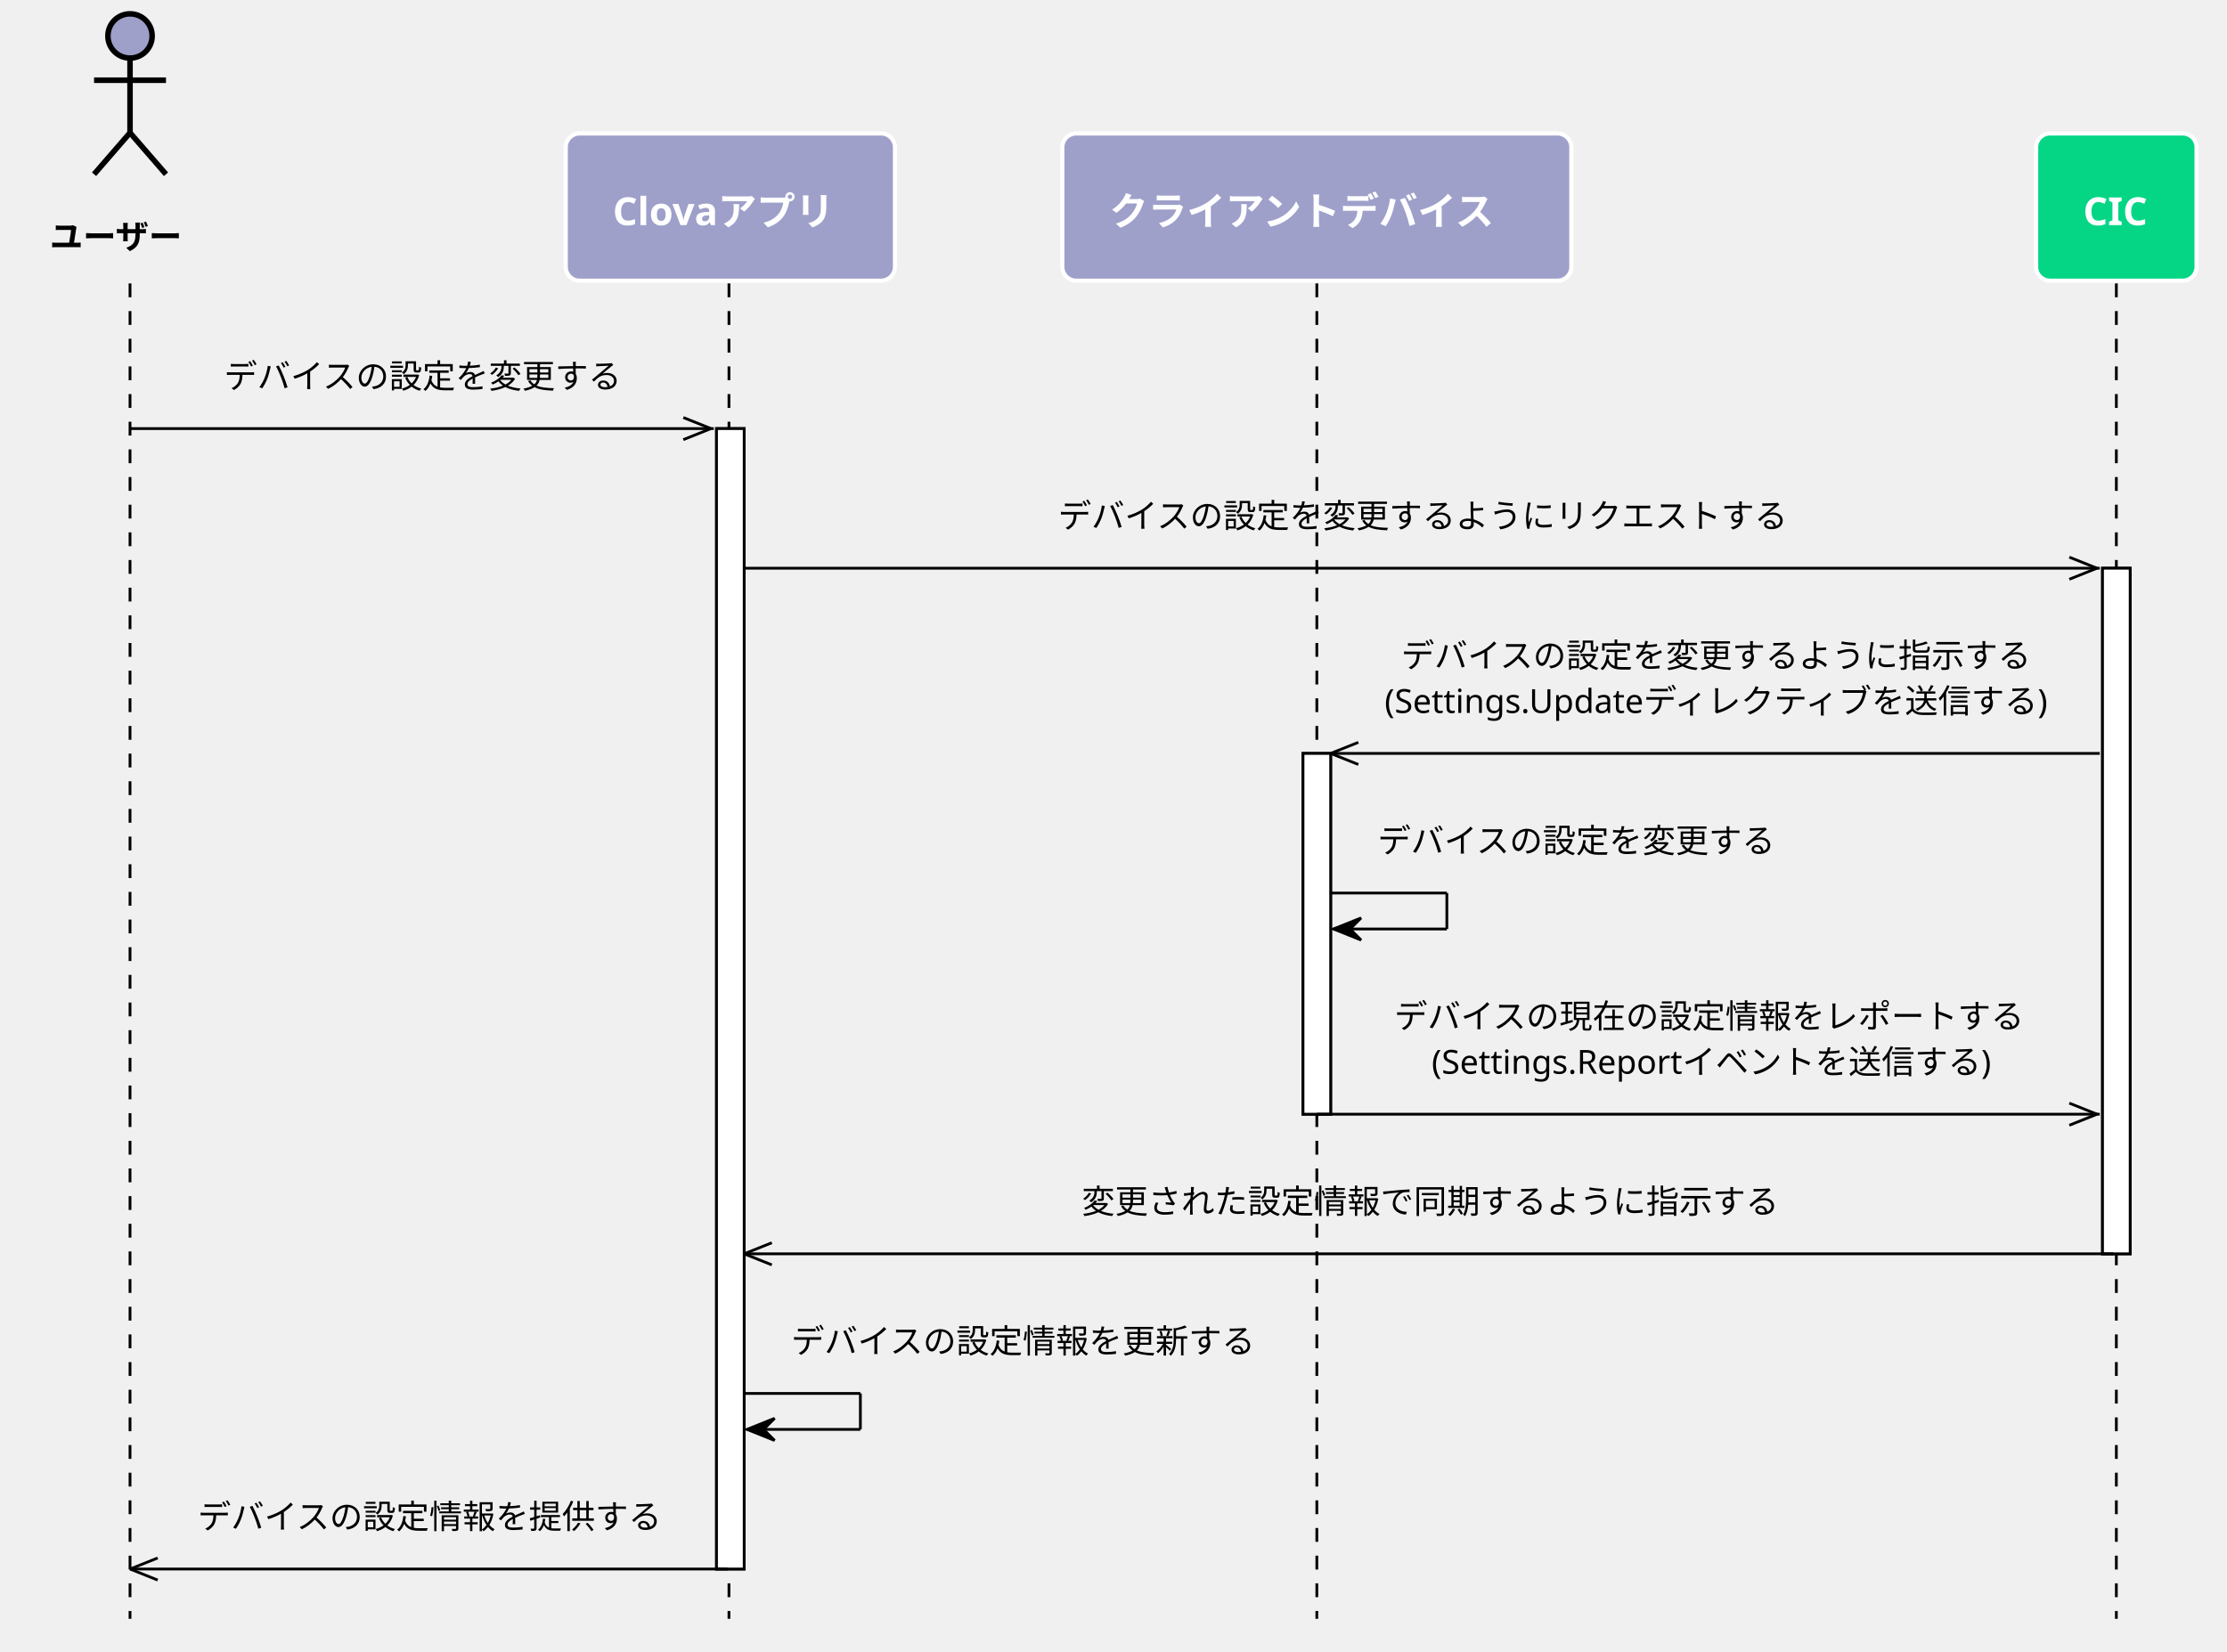
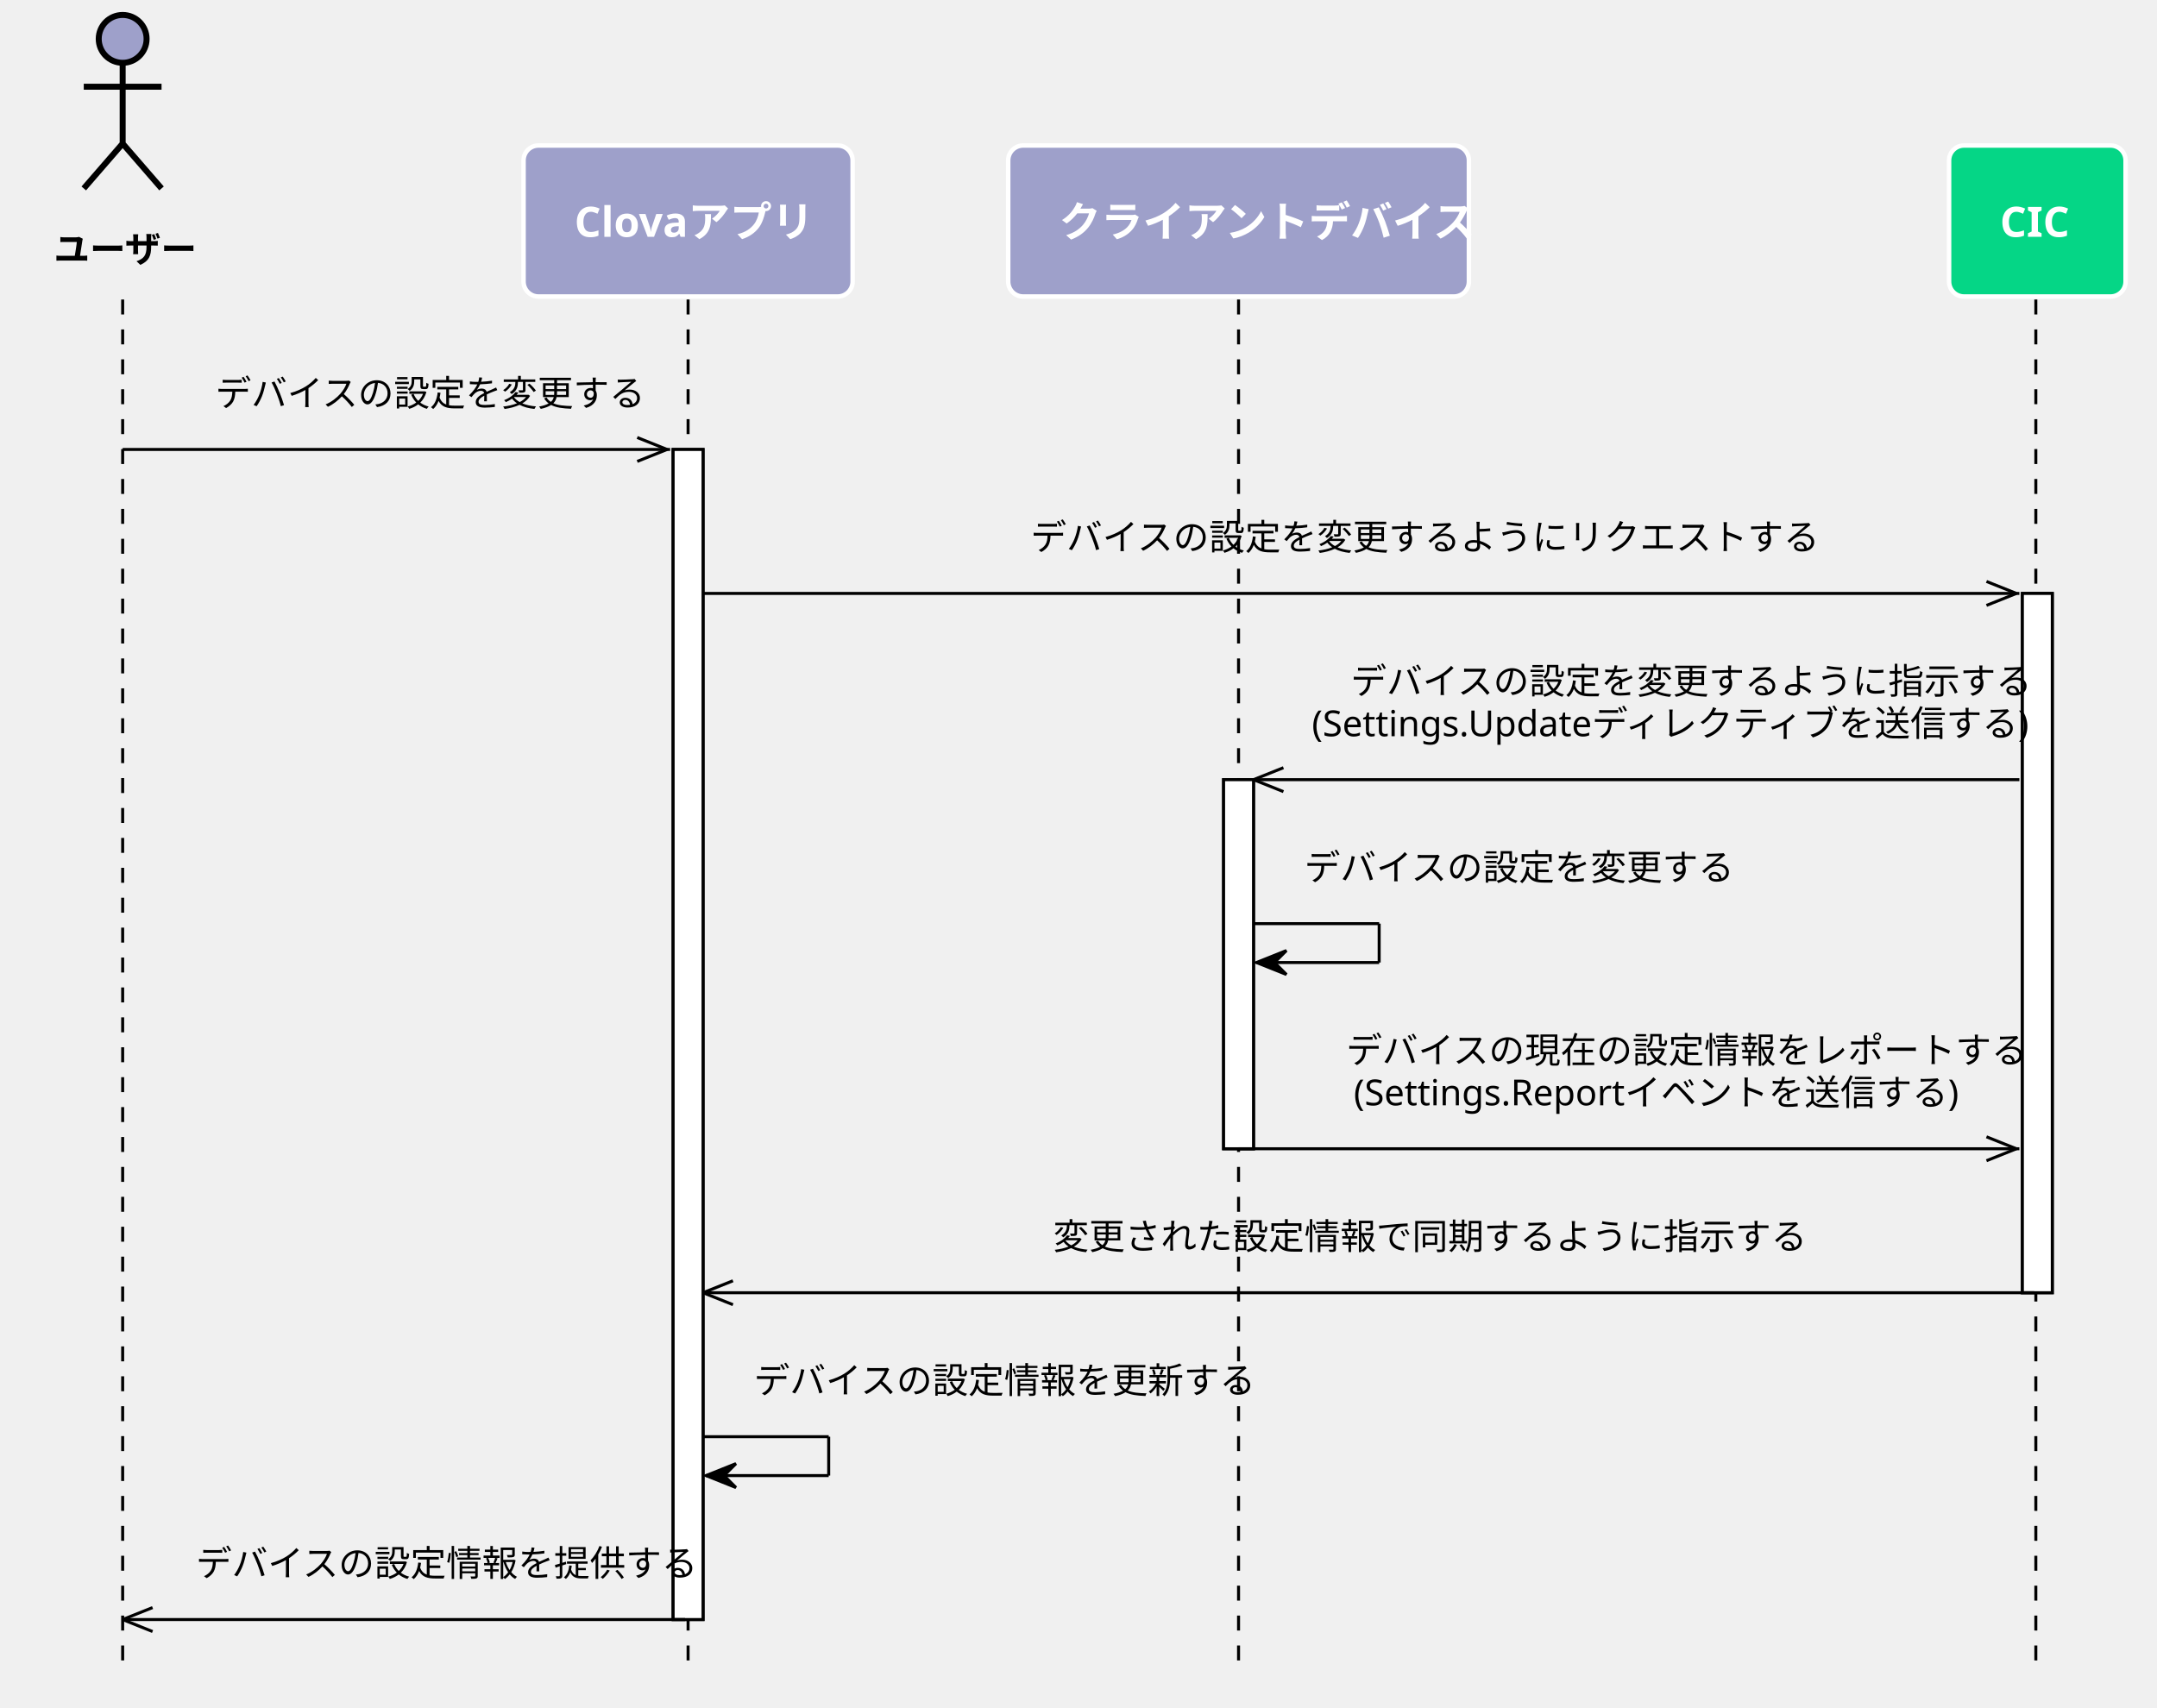
- <svg xmlns="http://www.w3.org/2000/svg" contentScriptType="application/ecmascript" contentStyleType="text/css" height="597px" preserveAspectRatio="none" style="width:805px;height:597px;" version="1.1" viewBox="0 0 805 597" width="805px" zoomAndPan="magnify">
+ <svg xmlns="http://www.w3.org/2000/svg" contentScriptType="application/ecmascript" contentStyleType="text/css" height="571px" preserveAspectRatio="none" style="width:721px;height:571px;" version="1.1" viewBox="0 0 721 571" width="721px" zoomAndPan="magnify">
  <defs />
  <g>
-     <rect fill="#FFFFFF" height="412.342" style="stroke: #000000; stroke-width: 1.0;" width="10" x="259" y="154.965" />
-     <rect fill="#FFFFFF" height="130.447" style="stroke: #000000; stroke-width: 1.0;" width="10" x="471" y="272.412" />
-     <rect fill="#FFFFFF" height="247.894" style="stroke: #000000; stroke-width: 1.0;" width="10" x="760" y="205.447" />
-     <line style="stroke: #000000; stroke-width: 1.0; stroke-dasharray: 5.0,5.0;" x1="47" x2="47" y1="102.482" y2="585.307" />
-     <line style="stroke: #000000; stroke-width: 1.0; stroke-dasharray: 5.0,5.0;" x1="263.5" x2="263.5" y1="102.482" y2="585.307" />
-     <line style="stroke: #000000; stroke-width: 1.0; stroke-dasharray: 5.0,5.0;" x1="476" x2="476" y1="102.482" y2="585.307" />
-     <line style="stroke: #000000; stroke-width: 1.0; stroke-dasharray: 5.0,5.0;" x1="765" x2="765" y1="102.482" y2="585.307" />
-     <text fill="#000000" font-family="&quot;Malgun Gothic&quot;, sans-serif" font-size="12" font-weight="bold" lengthAdjust="spacingAndGlyphs" textLength="52" x="18" y="89.846">ユーザー</text>
-     <ellipse cx="47" cy="13" fill="#9EA0CA" rx="8" ry="8" style="stroke: #000000; stroke-width: 2.0;" />
-     <path d="M47,21 L47,48 M34,29 L60,29 M47,48 L34,63 M47,48 L60,63 " fill="none" style="stroke: #000000; stroke-width: 2.0;" />
-     <rect fill="#9EA0CA" height="53.23" rx="5" ry="5" style="stroke: #FFFFFF; stroke-width: 1.5;" width="119" x="204.5" y="48.253" />
-     <text fill="#FFFFFF" font-family="&quot;Malgun Gothic&quot;, sans-serif" font-size="14" font-weight="bold" lengthAdjust="spacingAndGlyphs" textLength="85" x="221.5" y="81.406">Clovaアプリ</text>
-     <rect fill="#9EA0CA" height="53.23" rx="5" ry="5" style="stroke: #FFFFFF; stroke-width: 1.5;" width="184" x="384" y="48.253" />
-     <text fill="#FFFFFF" font-family="&quot;Malgun Gothic&quot;, sans-serif" font-size="14" font-weight="bold" lengthAdjust="spacingAndGlyphs" textLength="150" x="401" y="81.406">クライアントデバイス</text>
-     <rect fill="#05D686" height="53.23" rx="5" ry="5" style="stroke: #FFFFFF; stroke-width: 1.5;" width="58" x="736" y="48.253" />
-     <text fill="#FFFFFF" font-family="&quot;Malgun Gothic&quot;, sans-serif" font-size="14" font-weight="bold" lengthAdjust="spacingAndGlyphs" textLength="24" x="753" y="81.406">CIC</text>
-     <rect fill="#FFFFFF" height="412.342" style="stroke: #000000; stroke-width: 1.0;" width="10" x="259" y="154.965" />
-     <rect fill="#FFFFFF" height="130.447" style="stroke: #000000; stroke-width: 1.0;" width="10" x="471" y="272.412" />
-     <rect fill="#FFFFFF" height="247.894" style="stroke: #000000; stroke-width: 1.0;" width="10" x="760" y="205.447" />
-     <line style="stroke: #000000; stroke-width: 1.0;" x1="257" x2="247" y1="154.965" y2="150.965" />
-     <line style="stroke: #000000; stroke-width: 1.0;" x1="257" x2="247" y1="154.965" y2="158.965" />
-     <line style="stroke: #000000; stroke-width: 1.0;" x1="47" x2="258" y1="154.965" y2="154.965" />
-     <text fill="#000000" font-family="&quot;Malgun Gothic&quot;, sans-serif" font-size="12" lengthAdjust="spacingAndGlyphs" textLength="144" x="81" y="140.328">デバイスの設定を変更する</text>
-     <line style="stroke: #000000; stroke-width: 1.0;" x1="758" x2="748" y1="205.447" y2="201.447" />
-     <line style="stroke: #000000; stroke-width: 1.0;" x1="758" x2="748" y1="205.447" y2="209.447" />
-     <line style="stroke: #000000; stroke-width: 1.0;" x1="269" x2="759" y1="205.447" y2="205.447" />
-     <text fill="#000000" font-family="&quot;Malgun Gothic&quot;, sans-serif" font-size="12" lengthAdjust="spacingAndGlyphs" textLength="264" x="382.5" y="190.81">デバイスの設定を変更するようにリクエストする</text>
-     <line style="stroke: #000000; stroke-width: 1.0;" x1="481" x2="491" y1="272.412" y2="268.412" />
-     <line style="stroke: #000000; stroke-width: 1.0;" x1="481" x2="491" y1="272.412" y2="276.412" />
-     <line style="stroke: #000000; stroke-width: 1.0;" x1="481" x2="759" y1="272.412" y2="272.412" />
-     <text fill="#000000" font-family="&quot;Malgun Gothic&quot;, sans-serif" font-size="12" lengthAdjust="spacingAndGlyphs" textLength="228" x="506.5" y="241.293">デバイスの設定を変更するように指示する</text>
-     <text fill="#000000" font-family="&quot;Malgun Gothic&quot;, sans-serif" font-size="12" lengthAdjust="spacingAndGlyphs" textLength="240" x="500.5" y="257.775">(Settings.Updateディレクティブを送信する)</text>
-     <line style="stroke: #000000; stroke-width: 1.0;" x1="481" x2="523" y1="322.894" y2="322.894" />
-     <line style="stroke: #000000; stroke-width: 1.0;" x1="523" x2="523" y1="322.894" y2="335.894" />
-     <line style="stroke: #000000; stroke-width: 1.0;" x1="482" x2="523" y1="335.894" y2="335.894" />
-     <polygon fill="#000000" points="492,331.894,482,335.894,492,339.894,488,335.894" style="stroke: #000000; stroke-width: 1.0;" />
-     <text fill="#000000" font-family="&quot;Malgun Gothic&quot;, sans-serif" font-size="12" lengthAdjust="spacingAndGlyphs" textLength="144" x="498" y="308.258">デバイスの設定を変更する</text>
-     <line style="stroke: #000000; stroke-width: 1.0;" x1="758" x2="748" y1="402.859" y2="398.859" />
-     <line style="stroke: #000000; stroke-width: 1.0;" x1="758" x2="748" y1="402.859" y2="406.859" />
-     <line style="stroke: #000000; stroke-width: 1.0;" x1="476" x2="759" y1="402.859" y2="402.859" />
-     <text fill="#000000" font-family="&quot;Malgun Gothic&quot;, sans-serif" font-size="12" lengthAdjust="spacingAndGlyphs" textLength="228" x="504" y="371.74">デバイスの現在の設定情報をレポートする</text>
-     <text fill="#000000" font-family="&quot;Malgun Gothic&quot;, sans-serif" font-size="12" lengthAdjust="spacingAndGlyphs" textLength="201" x="517.5" y="388.223">(Settings.Reportイベントを送信する)</text>
-     <line style="stroke: #000000; stroke-width: 1.0;" x1="269" x2="279" y1="453.342" y2="449.342" />
-     <line style="stroke: #000000; stroke-width: 1.0;" x1="269" x2="279" y1="453.342" y2="457.342" />
-     <line style="stroke: #000000; stroke-width: 1.0;" x1="269" x2="764" y1="453.342" y2="453.342" />
-     <text fill="#000000" font-family="&quot;Malgun Gothic&quot;, sans-serif" font-size="12" lengthAdjust="spacingAndGlyphs" textLength="252" x="391" y="438.705">変更された設定情報で同期するように指示する</text>
-     <line style="stroke: #000000; stroke-width: 1.0;" x1="269" x2="311" y1="503.824" y2="503.824" />
-     <line style="stroke: #000000; stroke-width: 1.0;" x1="311" x2="311" y1="503.824" y2="516.824" />
-     <line style="stroke: #000000; stroke-width: 1.0;" x1="270" x2="311" y1="516.824" y2="516.824" />
-     <polygon fill="#000000" points="280,512.824,270,516.824,280,520.824,276,516.824" style="stroke: #000000; stroke-width: 1.0;" />
-     <text fill="#000000" font-family="&quot;Malgun Gothic&quot;, sans-serif" font-size="12" lengthAdjust="spacingAndGlyphs" textLength="168" x="286" y="489.188">デバイスの設定情報を更新する</text>
-     <line style="stroke: #000000; stroke-width: 1.0;" x1="47" x2="57" y1="567.307" y2="563.307" />
-     <line style="stroke: #000000; stroke-width: 1.0;" x1="47" x2="57" y1="567.307" y2="571.307" />
-     <line style="stroke: #000000; stroke-width: 1.0;" x1="47" x2="263" y1="567.307" y2="567.307" />
-     <text fill="#000000" font-family="&quot;Malgun Gothic&quot;, sans-serif" font-size="12" lengthAdjust="spacingAndGlyphs" textLength="168" x="71.5" y="552.67">デバイスの設定情報を提供する</text>
+     <rect fill="#FFFFFF" height="391.195" style="stroke: #000000; stroke-width: 1.0;" width="10" x="225" y="150.266" />
+     <rect fill="#FFFFFF" height="123.398" style="stroke: #000000; stroke-width: 1.0;" width="10" x="409" y="260.664" />
+     <rect fill="#FFFFFF" height="233.797" style="stroke: #000000; stroke-width: 1.0;" width="10" x="676" y="198.398" />
+     <line style="stroke: #000000; stroke-width: 1.0; stroke-dasharray: 5.0,5.0;" x1="41" x2="41" y1="100.133" y2="559.461" />
+     <line style="stroke: #000000; stroke-width: 1.0; stroke-dasharray: 5.0,5.0;" x1="230" x2="230" y1="100.133" y2="559.461" />
+     <line style="stroke: #000000; stroke-width: 1.0; stroke-dasharray: 5.0,5.0;" x1="414" x2="414" y1="100.133" y2="559.461" />
+     <line style="stroke: #000000; stroke-width: 1.0; stroke-dasharray: 5.0,5.0;" x1="680.5" x2="680.5" y1="100.133" y2="559.461" />
+     <text fill="#000000" font-family="&quot;Malgun Gothic&quot;, sans-serif" font-size="12" font-weight="bold" lengthAdjust="spacingAndGlyphs" textLength="40" x="18" y="87.602">ユーザー</text>
+     <ellipse cx="41" cy="13" fill="#9EA0CA" rx="8" ry="8" style="stroke: #000000; stroke-width: 2.0;" />
+     <path d="M41,21 L41,48 M28,29 L54,29 M41,48 L28,63 M41,48 L54,63 " fill="none" style="stroke: #000000; stroke-width: 2.0;" />
+     <rect fill="#9EA0CA" height="50.488" rx="5" ry="5" style="stroke: #FFFFFF; stroke-width: 1.5;" width="110" x="175" y="48.645" />
+     <text fill="#FFFFFF" font-family="&quot;Malgun Gothic&quot;, sans-serif" font-size="14" font-weight="bold" lengthAdjust="spacingAndGlyphs" textLength="76" x="192" y="79.18">Clovaアプリ</text>
+     <rect fill="#9EA0CA" height="50.488" rx="5" ry="5" style="stroke: #FFFFFF; stroke-width: 1.5;" width="154" x="337" y="48.645" />
+     <text fill="#FFFFFF" font-family="&quot;Malgun Gothic&quot;, sans-serif" font-size="14" font-weight="bold" lengthAdjust="spacingAndGlyphs" textLength="120" x="354" y="79.18">クライアントデバイス</text>
+     <rect fill="#05D686" height="50.488" rx="5" ry="5" style="stroke: #FFFFFF; stroke-width: 1.5;" width="59" x="651.5" y="48.645" />
+     <text fill="#FFFFFF" font-family="&quot;Malgun Gothic&quot;, sans-serif" font-size="14" font-weight="bold" lengthAdjust="spacingAndGlyphs" textLength="25" x="668.5" y="79.18">CIC</text>
+     <rect fill="#FFFFFF" height="391.195" style="stroke: #000000; stroke-width: 1.0;" width="10" x="225" y="150.266" />
+     <rect fill="#FFFFFF" height="123.398" style="stroke: #000000; stroke-width: 1.0;" width="10" x="409" y="260.664" />
+     <rect fill="#FFFFFF" height="233.797" style="stroke: #000000; stroke-width: 1.0;" width="10" x="676" y="198.398" />
+     <line style="stroke: #000000; stroke-width: 1.0;" x1="223" x2="213" y1="150.266" y2="146.266" />
+     <line style="stroke: #000000; stroke-width: 1.0;" x1="223" x2="213" y1="150.266" y2="154.266" />
+     <line style="stroke: #000000; stroke-width: 1.0;" x1="41" x2="224" y1="150.266" y2="150.266" />
+     <text fill="#000000" font-family="&quot;Malgun Gothic&quot;, sans-serif" font-size="12" lengthAdjust="spacingAndGlyphs" textLength="122" x="72" y="135.734">デバイスの設定を変更する</text>
+     <line style="stroke: #000000; stroke-width: 1.0;" x1="674" x2="664" y1="198.398" y2="194.398" />
+     <line style="stroke: #000000; stroke-width: 1.0;" x1="674" x2="664" y1="198.398" y2="202.398" />
+     <line style="stroke: #000000; stroke-width: 1.0;" x1="235" x2="675" y1="198.398" y2="198.398" />
+     <text fill="#000000" font-family="&quot;Malgun Gothic&quot;, sans-serif" font-size="12" lengthAdjust="spacingAndGlyphs" textLength="222" x="344.5" y="183.867">デバイスの設定を変更するようにリクエストする</text>
+     <line style="stroke: #000000; stroke-width: 1.0;" x1="419" x2="429" y1="260.664" y2="256.664" />
+     <line style="stroke: #000000; stroke-width: 1.0;" x1="419" x2="429" y1="260.664" y2="264.664" />
+     <line style="stroke: #000000; stroke-width: 1.0;" x1="419" x2="675" y1="260.664" y2="260.664" />
+     <text fill="#000000" font-family="&quot;Malgun Gothic&quot;, sans-serif" font-size="12" lengthAdjust="spacingAndGlyphs" textLength="192" x="451.5" y="232">デバイスの設定を変更するように指示する</text>
+     <text fill="#000000" font-family="&quot;Malgun Gothic&quot;, sans-serif" font-size="12" lengthAdjust="spacingAndGlyphs" textLength="218" x="438.5" y="246.133">(Settings.Updateディレクティブを送信する)</text>
+     <line style="stroke: #000000; stroke-width: 1.0;" x1="419" x2="461" y1="308.797" y2="308.797" />
+     <line style="stroke: #000000; stroke-width: 1.0;" x1="461" x2="461" y1="308.797" y2="321.797" />
+     <line style="stroke: #000000; stroke-width: 1.0;" x1="420" x2="461" y1="321.797" y2="321.797" />
+     <polygon fill="#000000" points="430,317.797,420,321.797,430,325.797,426,321.797" style="stroke: #000000; stroke-width: 1.0;" />
+     <text fill="#000000" font-family="&quot;Malgun Gothic&quot;, sans-serif" font-size="12" lengthAdjust="spacingAndGlyphs" textLength="122" x="436" y="294.266">デバイスの設定を変更する</text>
+     <line style="stroke: #000000; stroke-width: 1.0;" x1="674" x2="664" y1="384.062" y2="380.062" />
+     <line style="stroke: #000000; stroke-width: 1.0;" x1="674" x2="664" y1="384.062" y2="388.062" />
+     <line style="stroke: #000000; stroke-width: 1.0;" x1="414" x2="675" y1="384.062" y2="384.062" />
+     <text fill="#000000" font-family="&quot;Malgun Gothic&quot;, sans-serif" font-size="12" lengthAdjust="spacingAndGlyphs" textLength="190" x="450" y="355.398">デバイスの現在の設定情報をレポートする</text>
+     <text fill="#000000" font-family="&quot;Malgun Gothic&quot;, sans-serif" font-size="12" lengthAdjust="spacingAndGlyphs" textLength="185" x="452.5" y="369.531">(Settings.Reportイベントを送信する)</text>
+     <line style="stroke: #000000; stroke-width: 1.0;" x1="235" x2="245" y1="432.195" y2="428.195" />
+     <line style="stroke: #000000; stroke-width: 1.0;" x1="235" x2="245" y1="432.195" y2="436.195" />
+     <line style="stroke: #000000; stroke-width: 1.0;" x1="235" x2="680" y1="432.195" y2="432.195" />
+     <text fill="#000000" font-family="&quot;Malgun Gothic&quot;, sans-serif" font-size="12" lengthAdjust="spacingAndGlyphs" textLength="212" x="352" y="417.664">変更された設定情報で同期するように指示する</text>
+     <line style="stroke: #000000; stroke-width: 1.0;" x1="235" x2="277" y1="480.328" y2="480.328" />
+     <line style="stroke: #000000; stroke-width: 1.0;" x1="277" x2="277" y1="480.328" y2="493.328" />
+     <line style="stroke: #000000; stroke-width: 1.0;" x1="236" x2="277" y1="493.328" y2="493.328" />
+     <polygon fill="#000000" points="246,489.328,236,493.328,246,497.328,242,493.328" style="stroke: #000000; stroke-width: 1.0;" />
+     <text fill="#000000" font-family="&quot;Malgun Gothic&quot;, sans-serif" font-size="12" lengthAdjust="spacingAndGlyphs" textLength="140" x="252" y="465.797">デバイスの設定情報を更新する</text>
+     <line style="stroke: #000000; stroke-width: 1.0;" x1="41" x2="51" y1="541.461" y2="537.461" />
+     <line style="stroke: #000000; stroke-width: 1.0;" x1="41" x2="51" y1="541.461" y2="545.461" />
+     <line style="stroke: #000000; stroke-width: 1.0;" x1="41" x2="229" y1="541.461" y2="541.461" />
+     <text fill="#000000" font-family="&quot;Malgun Gothic&quot;, sans-serif" font-size="12" lengthAdjust="spacingAndGlyphs" textLength="140" x="65.5" y="526.93">デバイスの設定情報を提供する</text>
  </g>
</svg>
